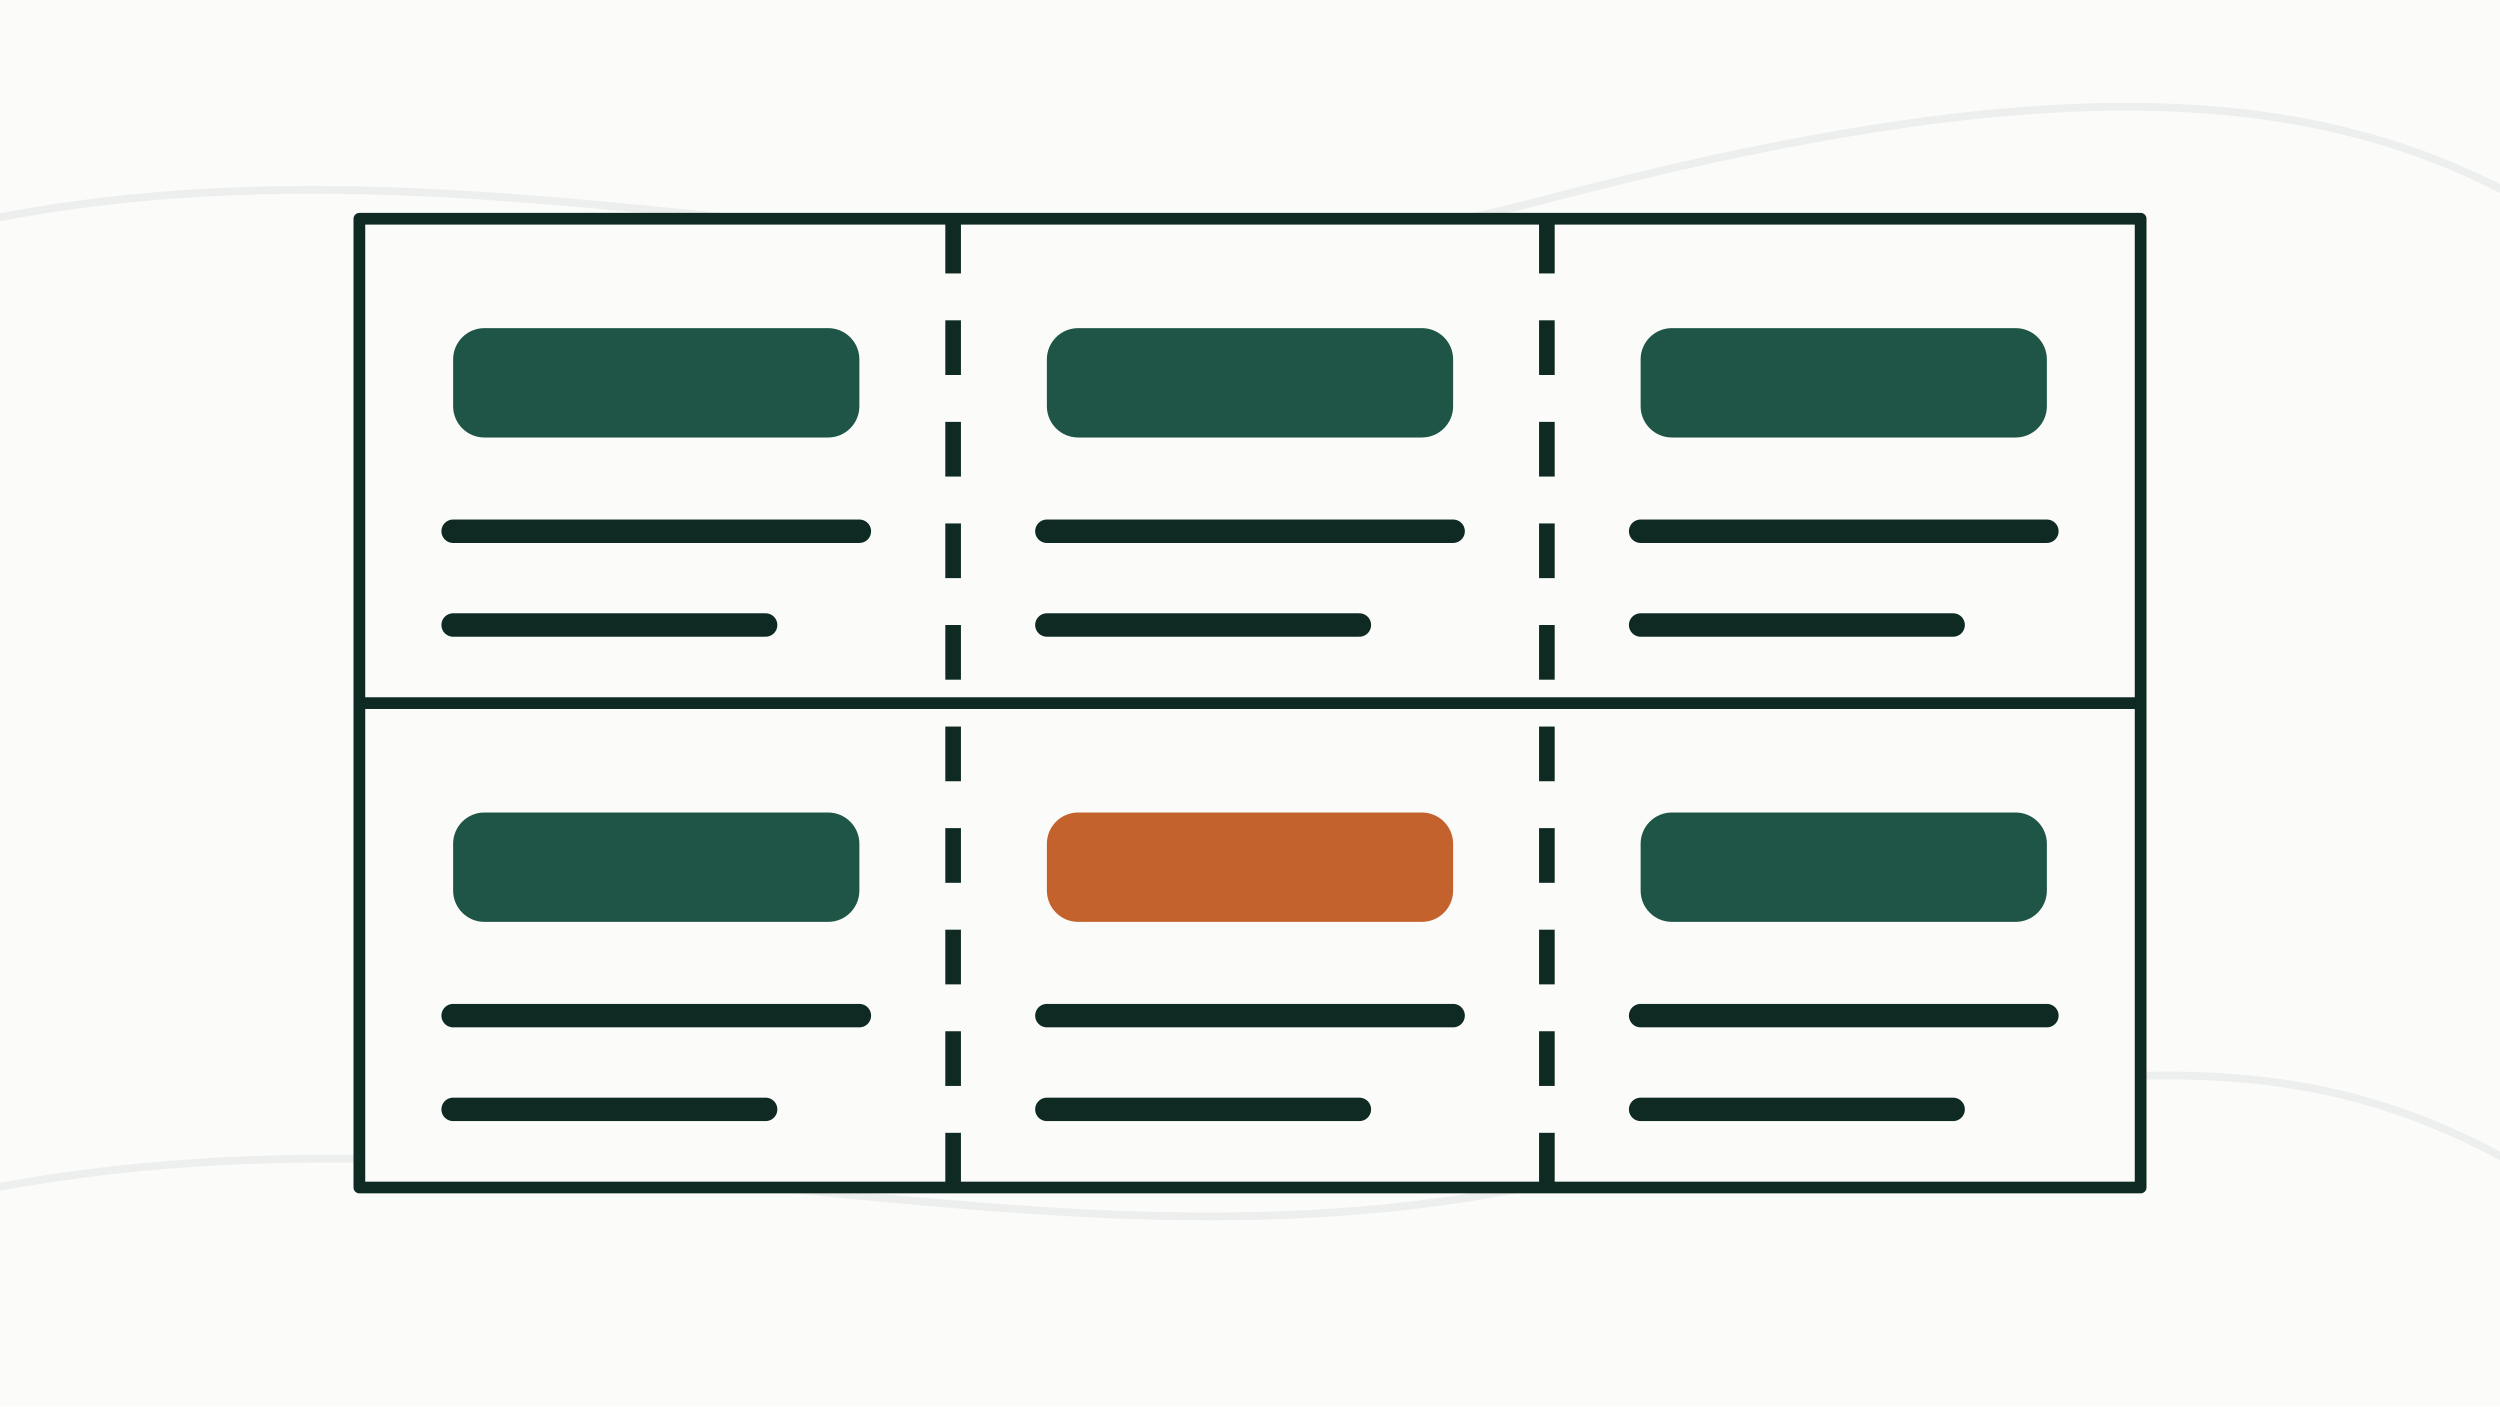
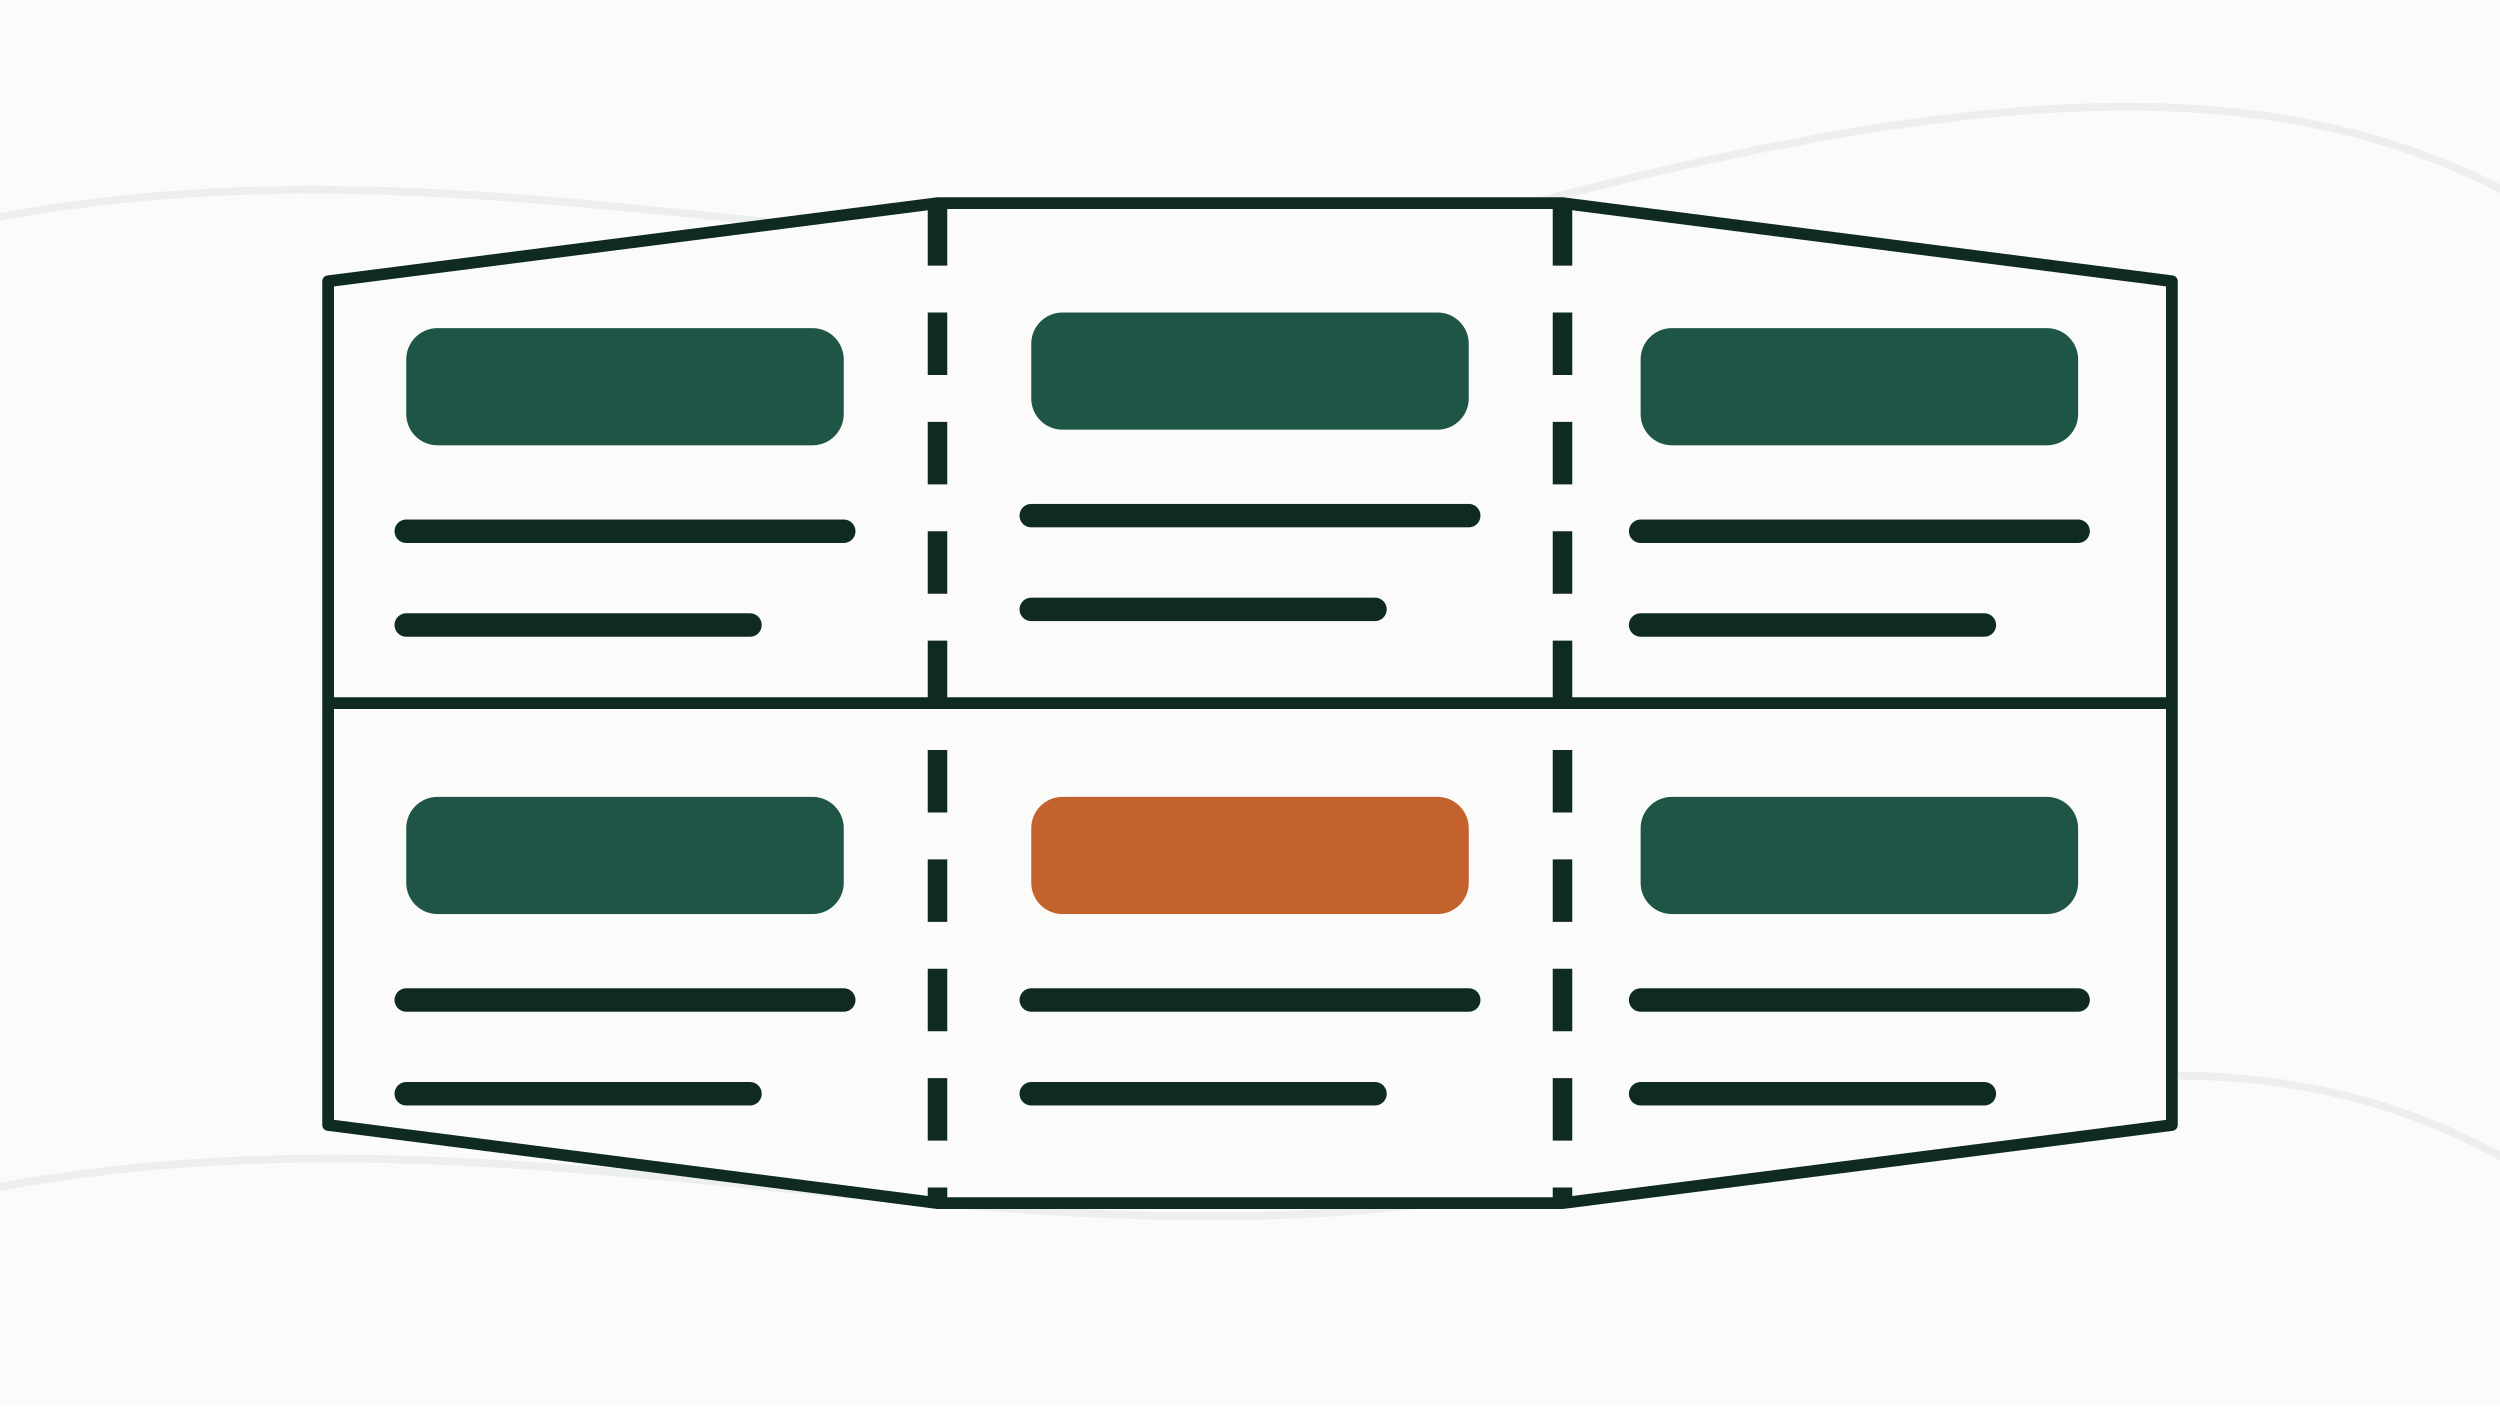
<svg xmlns="http://www.w3.org/2000/svg" viewBox="0 0 320 180" role="img">
  <rect width="320" height="180" fill="#FBFCFA" />
  <g fill="none" stroke="#0E2A23" stroke-opacity="0.06" stroke-width="1">
    <path d="M-10 30 C 62 12, 128 44, 196 26 S 300 10, 330 30" />
    <path d="M-10 154 C 66 136, 134 168, 204 150 S 300 134, 330 154" />
  </g>
-   <path d="M46 28 H274 V152 H46 Z" fill="#FBFCFA" stroke="#0E2A23" stroke-width="1.5" stroke-linejoin="round" />
-   <path d="M122 28 V152 M198 28 V152" stroke="#0E2A23" stroke-width="2" stroke-dasharray="7 6" />
-   <path d="M46 90 H274" stroke="#0E2A23" stroke-width="1.5" />
-   <rect x="58" y="42" width="52" height="14" rx="4" fill="#1F5546" />
-   <path d="M58 68 H110 M58 80 H98" stroke="#0E2A23" stroke-width="3" stroke-linecap="round" />
-   <rect x="134" y="42" width="52" height="14" rx="4" fill="#1F5546" />
-   <path d="M134 68 H186 M134 80 H174" stroke="#0E2A23" stroke-width="3" stroke-linecap="round" />
-   <rect x="210" y="42" width="52" height="14" rx="4" fill="#1F5546" />
-   <path d="M210 68 H262 M210 80 H250" stroke="#0E2A23" stroke-width="3" stroke-linecap="round" />
-   <rect x="58" y="104" width="52" height="14" rx="4" fill="#1F5546" />
-   <path d="M58 130 H110 M58 142 H98" stroke="#0E2A23" stroke-width="3" stroke-linecap="round" />
-   <rect x="134" y="104" width="52" height="14" rx="4" fill="#C4622D" />
-   <path d="M134 130 H186 M134 142 H174" stroke="#0E2A23" stroke-width="3" stroke-linecap="round" />
-   <rect x="210" y="104" width="52" height="14" rx="4" fill="#1F5546" />
-   <path d="M210 130 H262 M210 142 H250" stroke="#0E2A23" stroke-width="3" stroke-linecap="round" />
+   <path d="M42 36 L120 26 L200 26 L278 36 L278 144 L200 154 L120 154 L42 144 Z" fill="#FBFCFA" stroke="#0E2A23" stroke-width="1.5" stroke-linejoin="round" />
+   <path d="M120 26 V154 M200 26 V154" stroke="#0E2A23" stroke-width="2.5" stroke-dasharray="8 6" />
+   <path d="M42 90 H278" stroke="#0E2A23" stroke-width="1.5" />
+   <rect x="52" y="42" width="56" height="15" rx="4" fill="#1F5546" />
+   <path d="M52 68 H108 M52 80 H96" stroke="#0E2A23" stroke-width="3" stroke-linecap="round" />
+   <rect x="132" y="40" width="56" height="15" rx="4" fill="#1F5546" />
+   <path d="M132 66 H188 M132 78 H176" stroke="#0E2A23" stroke-width="3" stroke-linecap="round" />
+   <rect x="210" y="42" width="56" height="15" rx="4" fill="#1F5546" />
+   <path d="M210 68 H266 M210 80 H254" stroke="#0E2A23" stroke-width="3" stroke-linecap="round" />
+   <rect x="52" y="102" width="56" height="15" rx="4" fill="#1F5546" />
+   <path d="M52 128 H108 M52 140 H96" stroke="#0E2A23" stroke-width="3" stroke-linecap="round" />
+   <rect x="132" y="102" width="56" height="15" rx="4" fill="#C4622D" />
+   <path d="M132 128 H188 M132 140 H176" stroke="#0E2A23" stroke-width="3" stroke-linecap="round" />
+   <rect x="210" y="102" width="56" height="15" rx="4" fill="#1F5546" />
+   <path d="M210 128 H266 M210 140 H254" stroke="#0E2A23" stroke-width="3" stroke-linecap="round" />
</svg>
